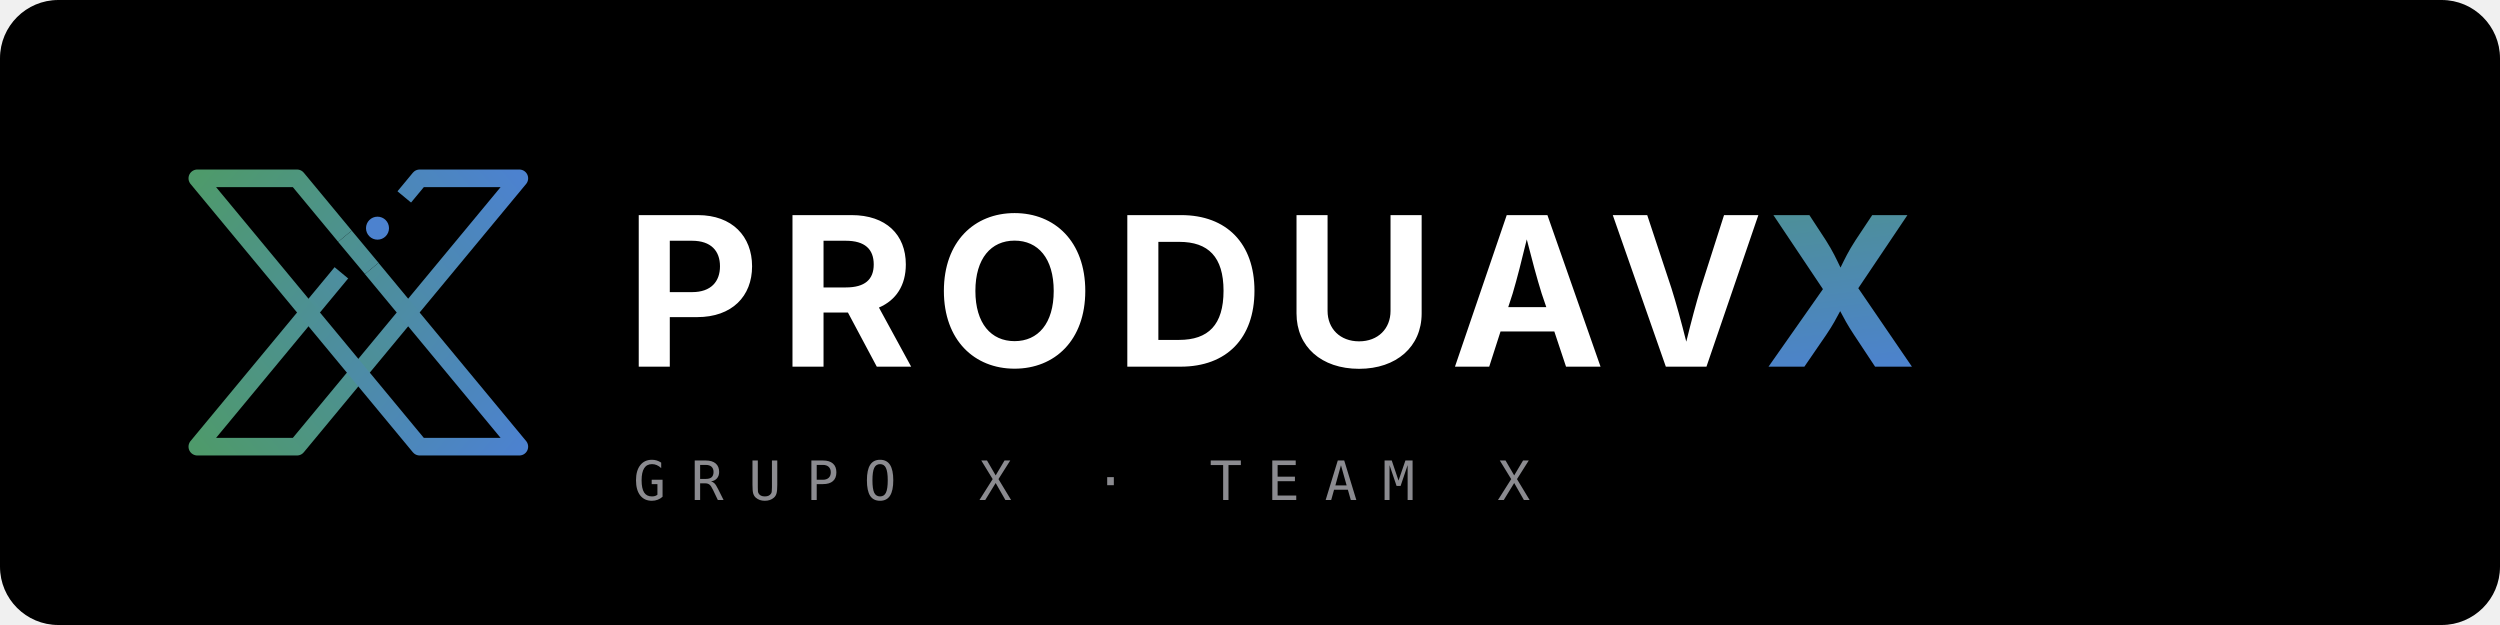
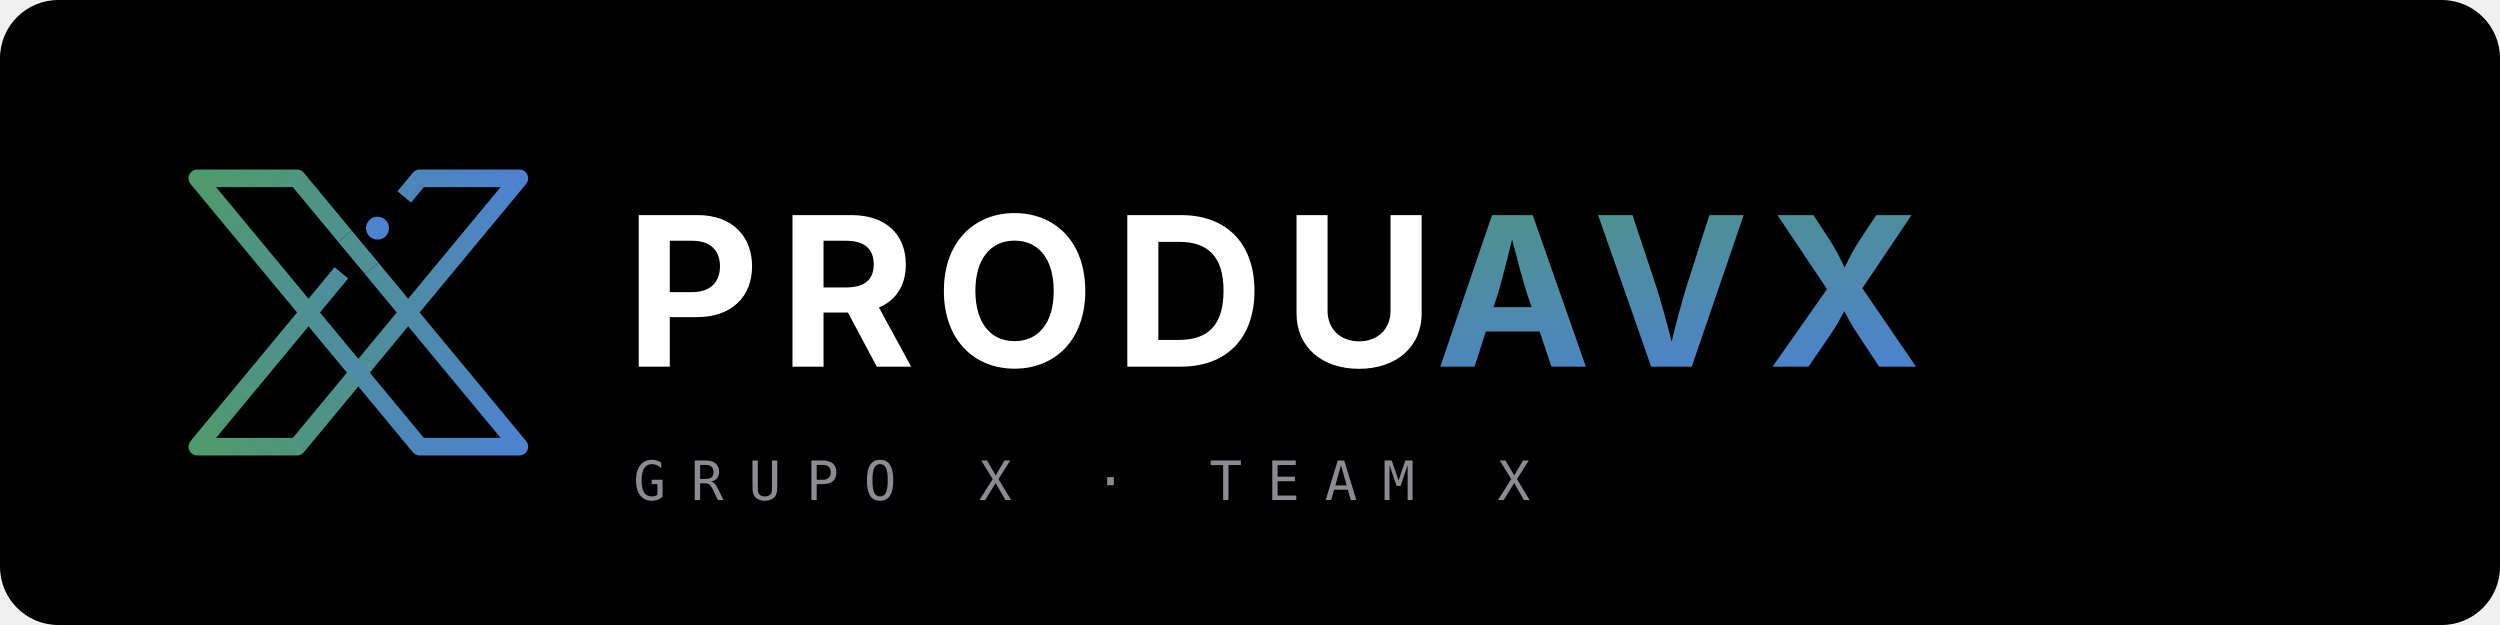
<svg xmlns="http://www.w3.org/2000/svg" viewBox="0 0 600 150">
  <rect width="600" height="150" rx="14" fill="#000" />
  <g transform="translate(40.0 29.0) scale(0.920)">
    <defs>
      <linearGradient id="g1" gradientUnits="userSpaceOnUse" x1="8" y1="15" x2="92" y2="85">
        <stop offset="0" stop-color="#4E9A6B" />
        <stop offset="1" stop-color="#4C82CF" />
      </linearGradient>
      <linearGradient id="g2" gradientUnits="userSpaceOnUse" x1="92" y1="15" x2="8" y2="85">
        <stop offset="0" stop-color="#4C82CF" />
        <stop offset="1" stop-color="#4E9A6B" />
      </linearGradient>
    </defs>
    <g fill="none" stroke-width="4.6" stroke-linejoin="round" stroke-linecap="round">
      <polygon points="66,15 92,15 34,85 8,85" stroke="url(#g2)" />
      <polygon points="8,15 34,15 92,85 66,85" stroke="url(#g1)" />
      <line x1="62.4" y1="20.2" x2="46" y2="40" stroke="#000" stroke-width="7.4" stroke-linecap="butt" />
      <line x1="46.5" y1="30.1" x2="53.5" y2="38.5" stroke="#000" stroke-width="8.6" stroke-linecap="butt" />
      <line x1="46.5" y1="30.1" x2="53.5" y2="38.5" stroke="url(#g1)" stroke-width="4.6" stroke-linecap="butt" />
    </g>
    <circle cx="55" cy="28" r="3" fill="#4C82CF" />
  </g>
  <defs>
    <linearGradient id="wg" x1="0" y1="0" x2="1" y2="1">
      <stop offset="0" stop-color="#4E9A6B" />
      <stop offset="1" stop-color="#4C82CF" />
    </linearGradient>
  </defs>
-   <text x="150" y="88" text-anchor="start" font-family="'Montserrat','Inter','Helvetica Neue',Arial,sans-serif" font-weight="700" font-size="50" letter-spacing="4.5" fill="#fff">PRODUAV<tspan fill="url(#wg)">X</tspan>
+   <text x="150" y="88" text-anchor="start" font-family="'Montserrat','Inter','Helvetica Neue',Arial,sans-serif" font-weight="700" font-size="50" letter-spacing="4.5" fill="#fff">PRODU<tspan fill="url(#wg)">AVX</tspan>
  </text>
  <text x="152" y="120" text-anchor="start" font-family="'JetBrains Mono','DejaVu Sans Mono',monospace" font-weight="400" font-size="13" fill="#8b8b90" letter-spacing="6">GRUPO X · TEAM X</text>
</svg>
